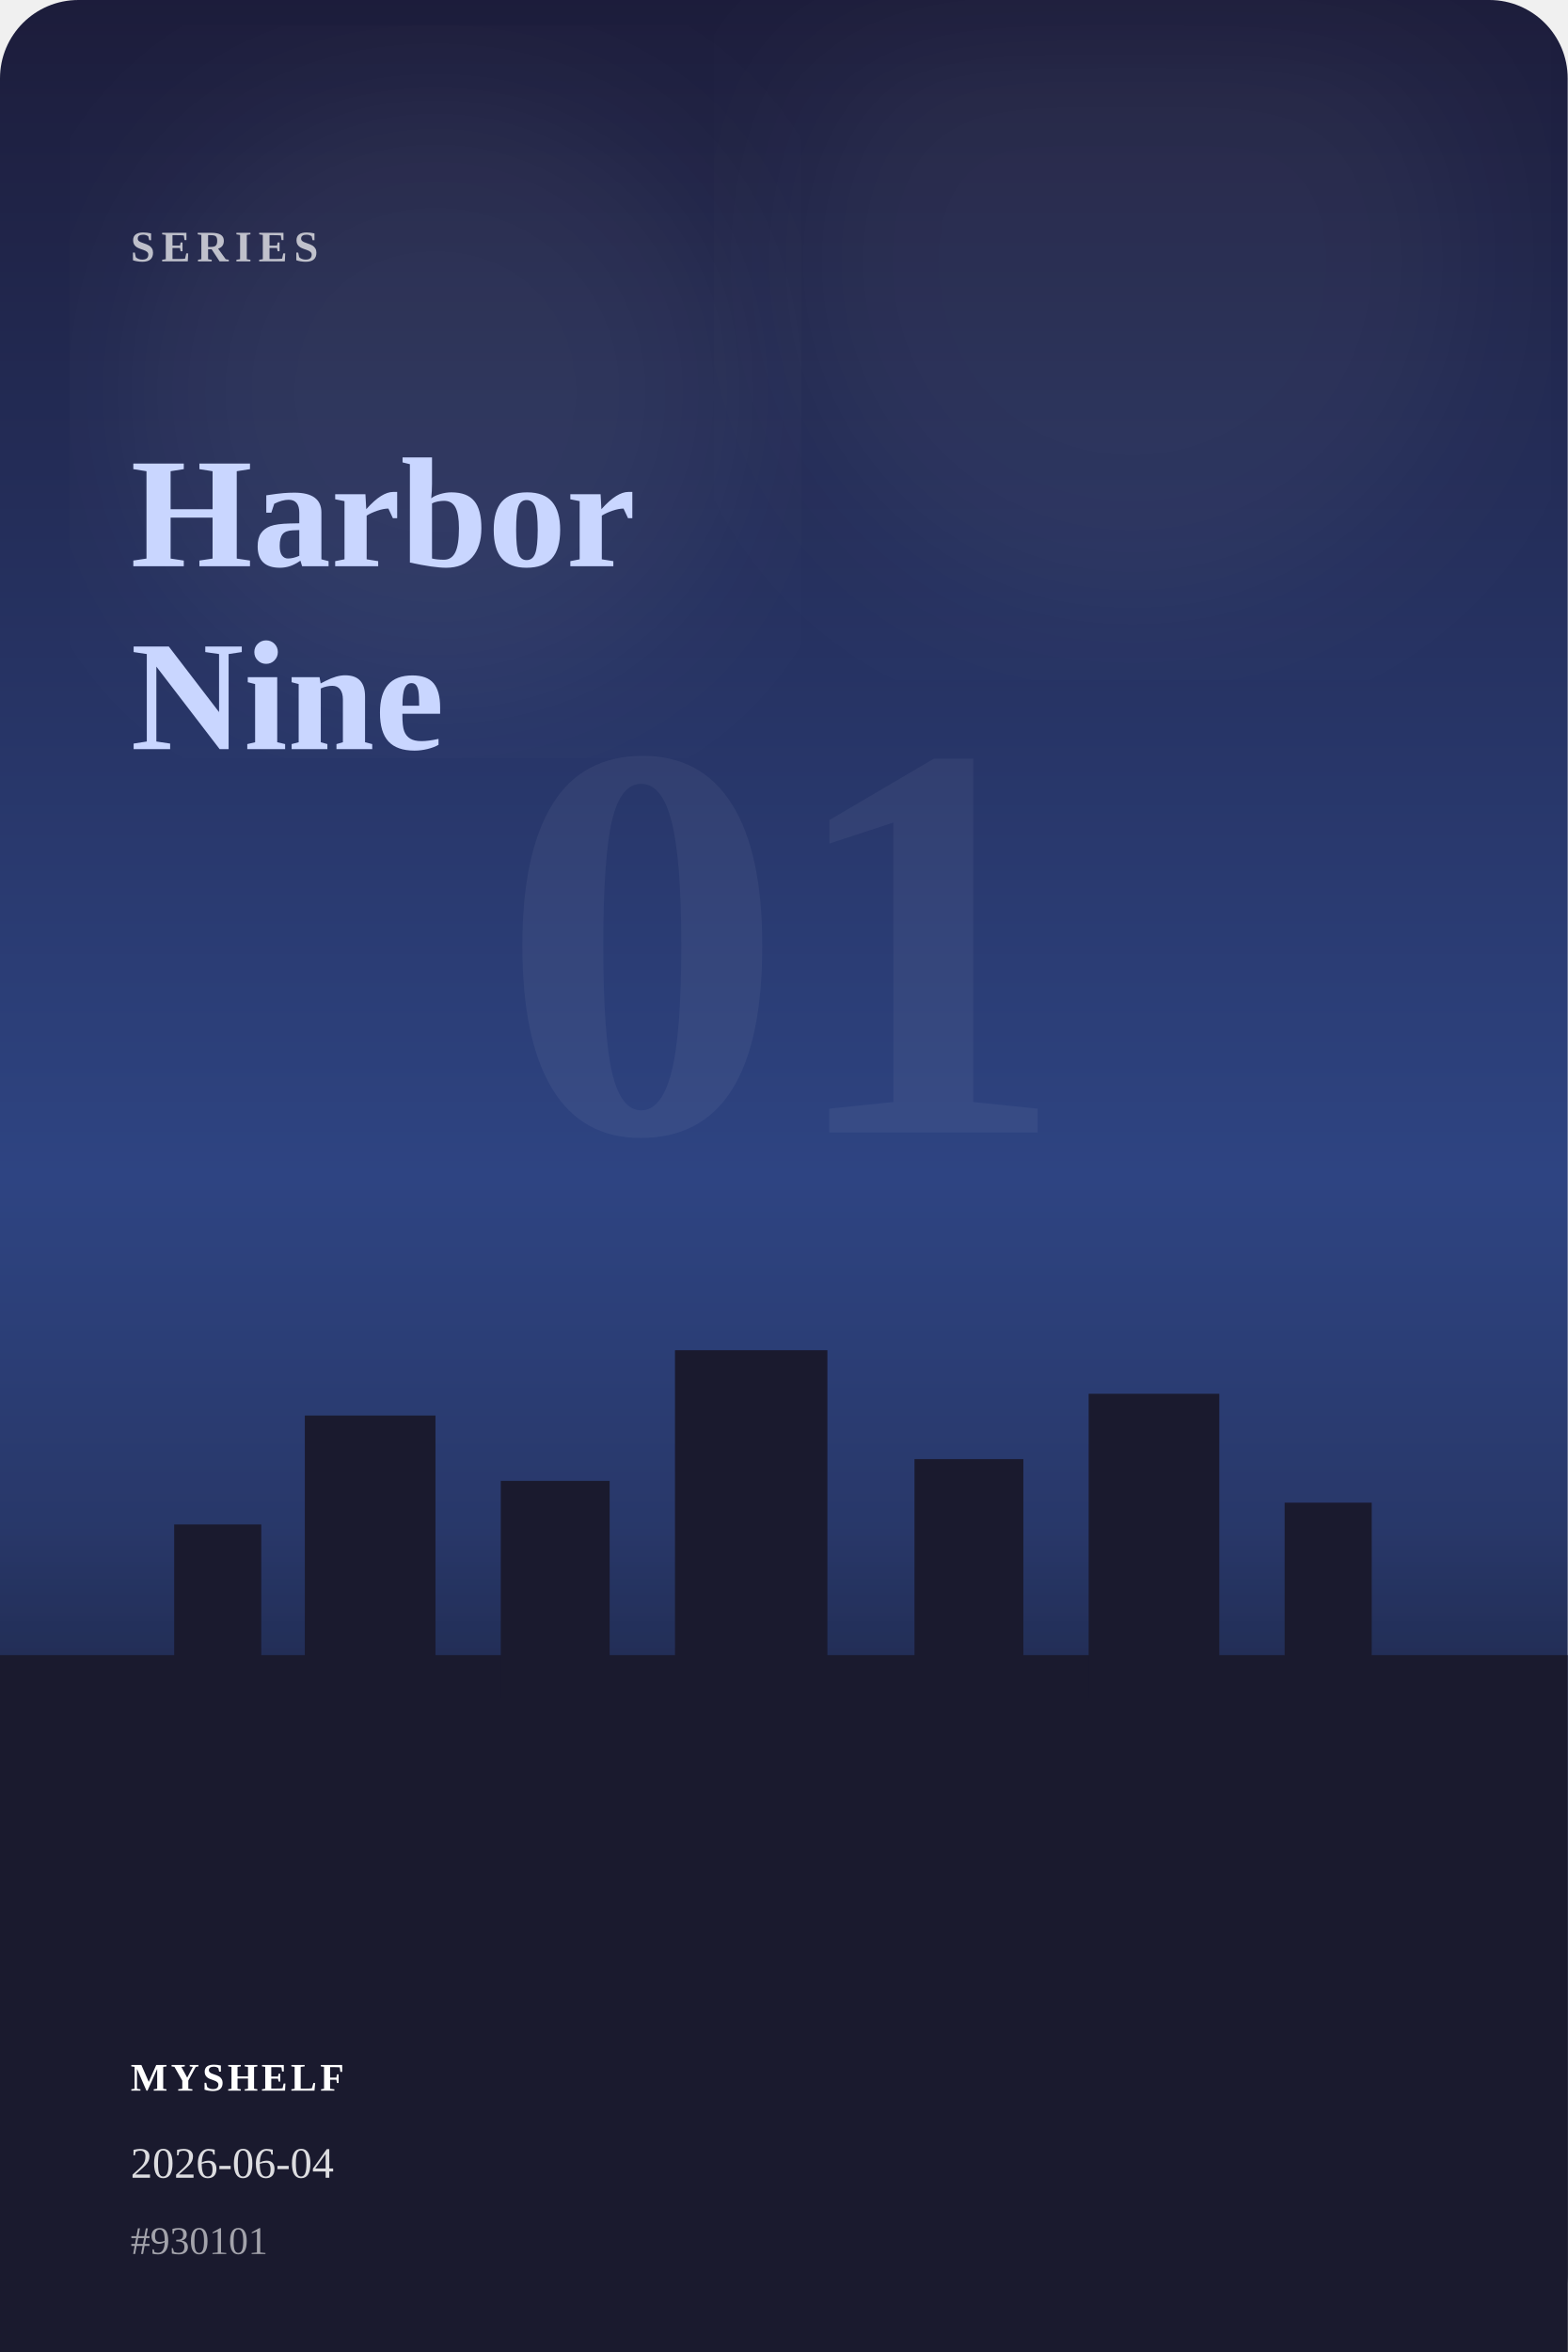
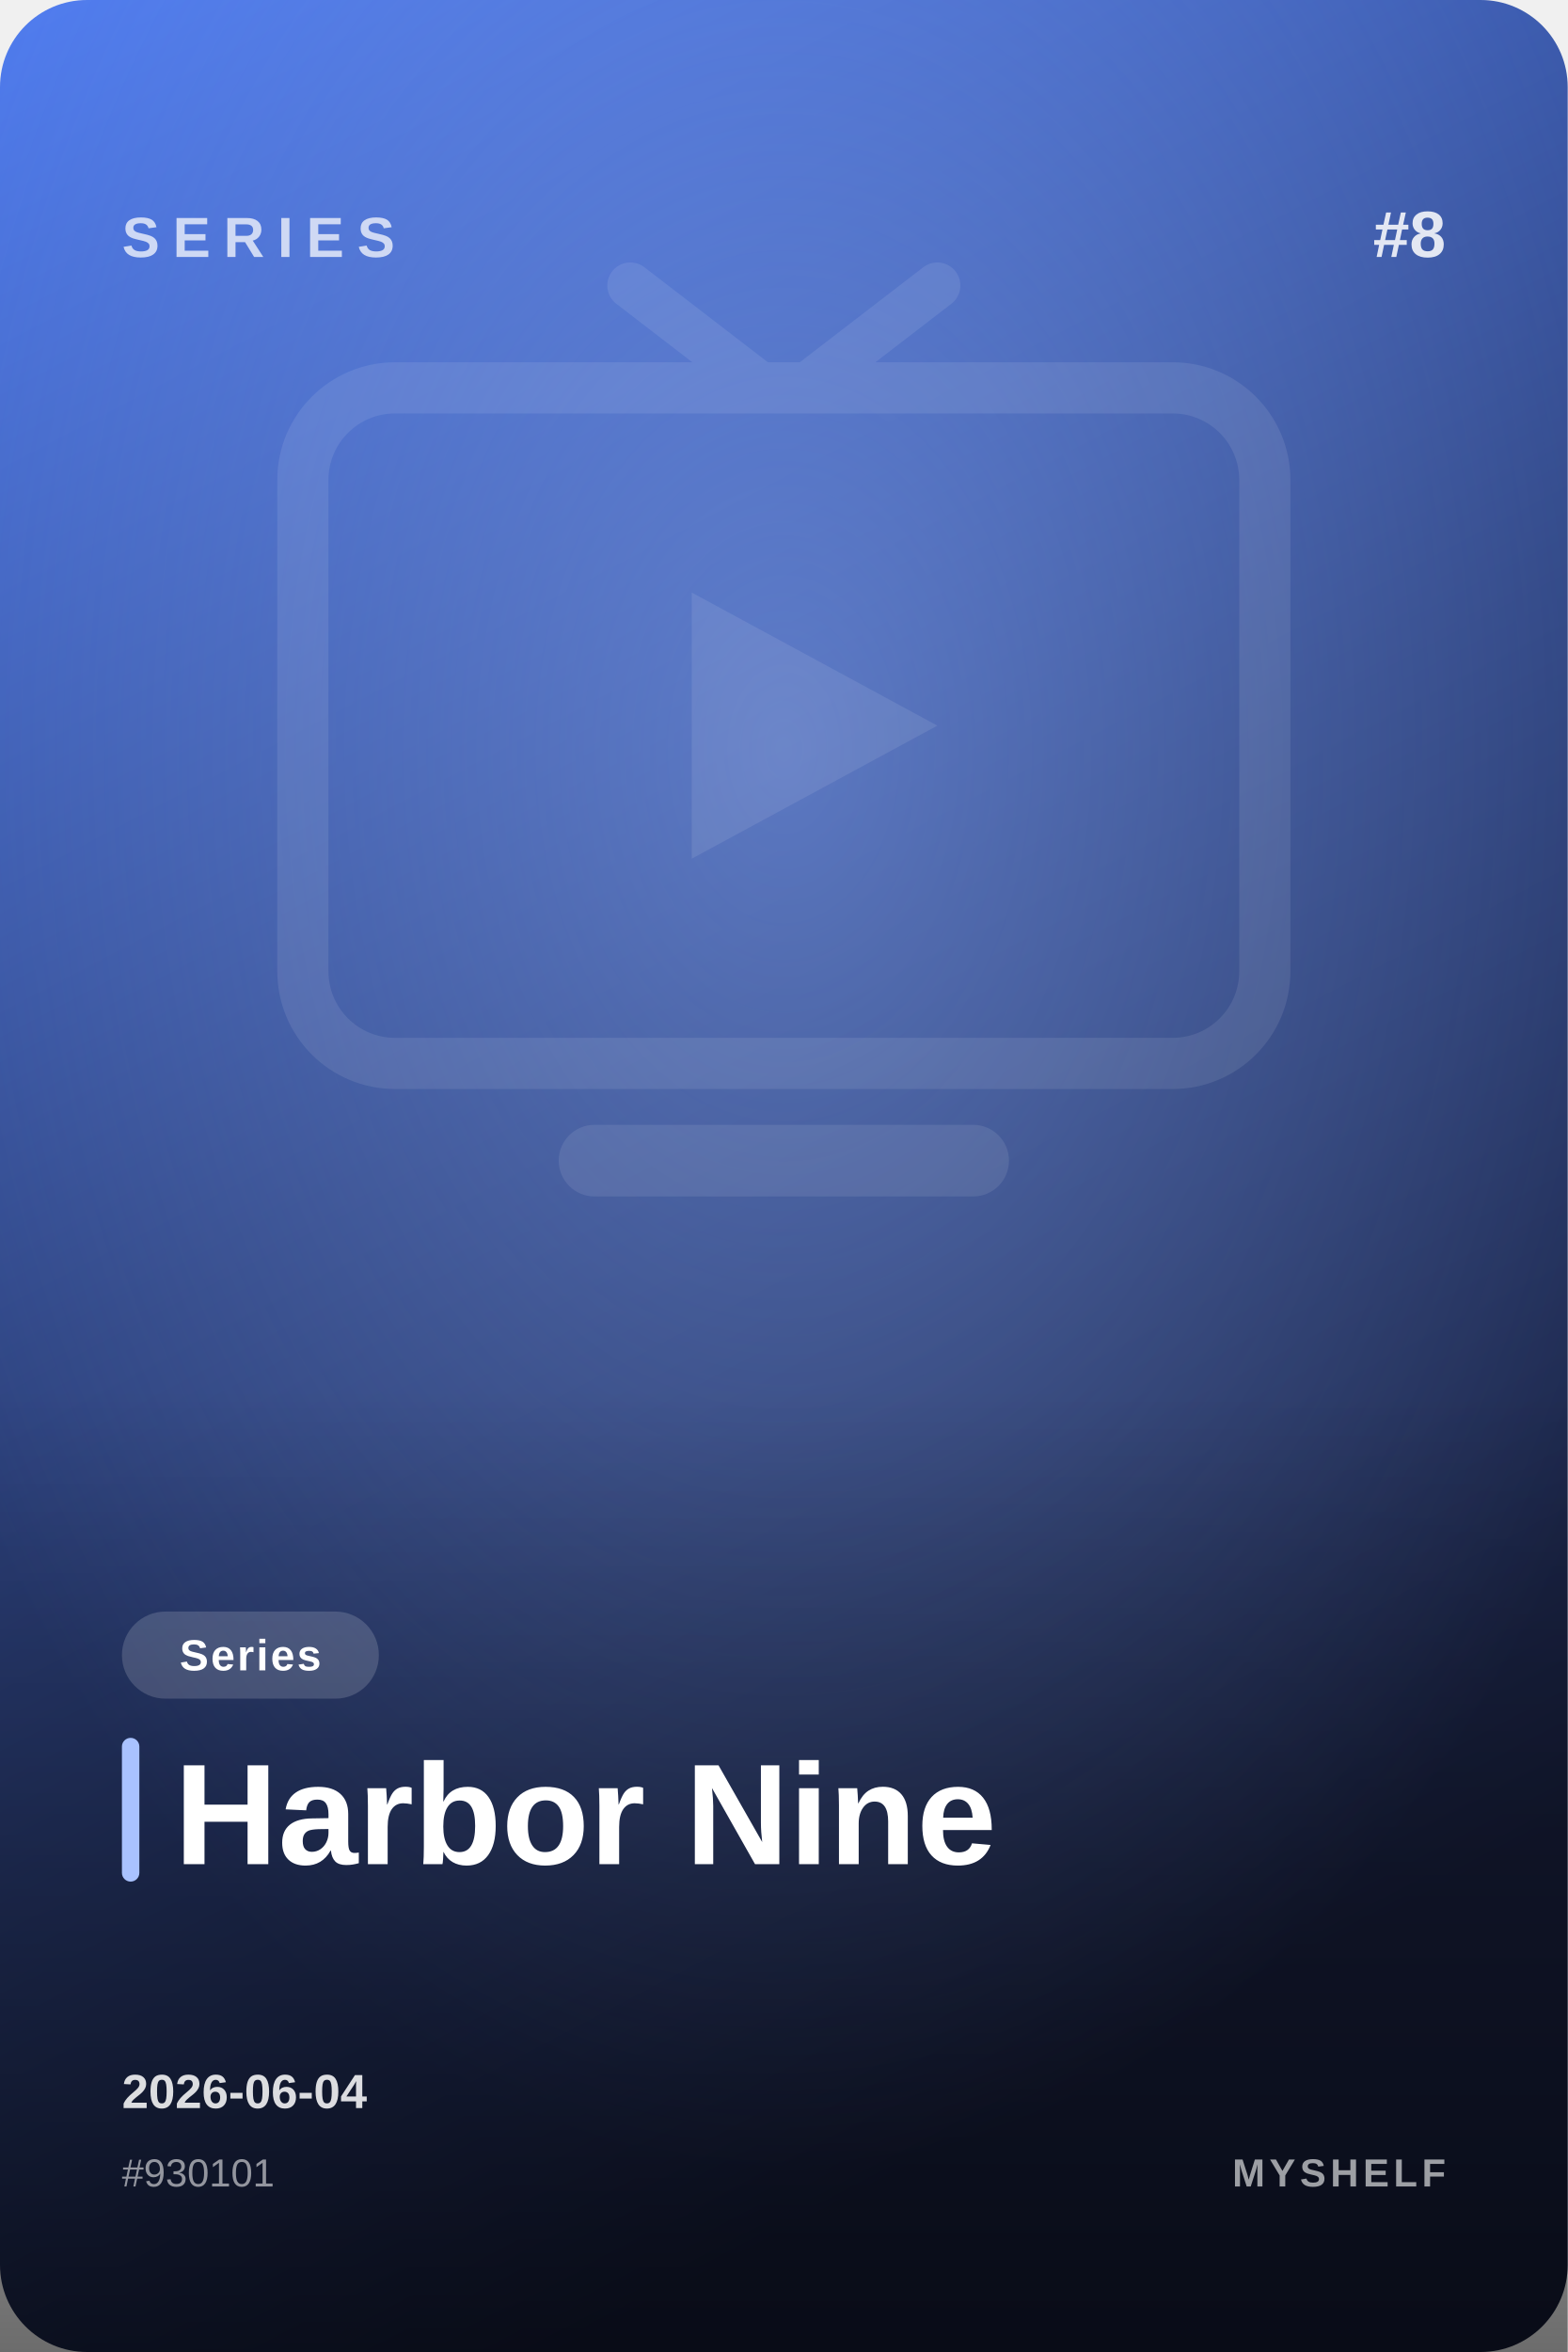
- <svg xmlns="http://www.w3.org/2000/svg" width="720" height="1080" viewBox="0 0 720 1080">
+ <svg xmlns="http://www.w3.org/2000/svg" width="720" height="1080" viewBox="0 0 720 1080" role="img" aria-label="Harbor Nine">
  <defs>
-     <linearGradient id="bg" x1="0" y1="0" x2="0" y2="1">
-       <stop offset="0%" stop-color="#1c1c3a" />
-       <stop offset="50%" stop-color="#2e4482" />
-       <stop offset="100%" stop-color="#1a1a2e" />
+     <linearGradient id="bg" x1="0" y1="0" x2="0.35" y2="1">
+       <stop offset="0%" stop-color="#4f7cf0" />
+       <stop offset="52%" stop-color="#2e4482" />
+       <stop offset="100%" stop-color="#141a33" />
    </linearGradient>
-     <filter id="blur">
-       <feGaussianBlur stdDeviation="40" />
-     </filter>
-     <linearGradient id="fadeBottom" x1="0" y1="0" x2="0" y2="1">
-       <stop offset="0%" stop-color="rgba(0,0,0,0)" />
-       <stop offset="100%" stop-color="rgba(0,0,0,0.6)" />
+     <radialGradient id="glow" cx="0.5" cy="0.32" r="0.6">
+       <stop offset="0%" stop-color="#8fb0ff" stop-opacity="0.45" />
+       <stop offset="100%" stop-color="#8fb0ff" stop-opacity="0" />
+     </radialGradient>
+     <linearGradient id="fade" x1="0" y1="0" x2="0" y2="1">
+       <stop offset="0%" stop-color="#000000" stop-opacity="0" />
+       <stop offset="100%" stop-color="#000000" stop-opacity="0.55" />
    </linearGradient>
  </defs>
-   <rect width="720" height="1080" rx="36" fill="url(#bg)" />
-   <circle cx="200" cy="180" r="140" fill="white" opacity="0.06" filter="url(#blur)" />
-   <circle cx="520" cy="120" r="160" fill="white" opacity="0.05" filter="url(#blur)" />
-   <text x="360" y="520" text-anchor="middle" font-size="260" font-weight="800" fill="rgba(255,255,255,0.05)">
-     01
-   </text>
-   <text x="60" y="260" font-size="72" font-weight="800" fill="#c9d6ff">
-     Harbor
-   </text>
-   <text x="60" y="344" font-size="72" font-weight="800" fill="#c9d6ff">
-     Nine
-   </text>
-   <text x="60" y="120" font-size="20" font-weight="700" letter-spacing="3" fill="rgba(255,255,255,0.7)">
-     SERIES
-   </text>
-   <rect x="0" y="700" width="720" height="380" fill="url(#fadeBottom)" />
-   <rect x="0" y="760" width="720" height="320" fill="#1a1a2e" />
-   <rect x="80" y="700" width="40" height="80" fill="#1a1a2e" />
-   <rect x="140" y="650" width="60" height="130" fill="#1a1a2e" />
-   <rect x="230" y="680" width="50" height="100" fill="#1a1a2e" />
-   <rect x="310" y="620" width="70" height="160" fill="#1a1a2e" />
-   <rect x="420" y="670" width="50" height="110" fill="#1a1a2e" />
-   <rect x="500" y="640" width="60" height="140" fill="#1a1a2e" />
-   <rect x="590" y="690" width="40" height="90" fill="#1a1a2e" />
-   <text x="60" y="960" font-size="18" font-weight="700" fill="white" letter-spacing="1.5">
-     MYSHELF
-   </text>
-   <text x="60" y="1000" font-size="20" fill="rgba(255,255,255,0.85)">
-     2026-06-04
-   </text>
-   <text x="60" y="1035" font-size="18" fill="rgba(255,255,255,0.6)">
-     #930101
-   </text>
+   <rect width="720" height="1080" rx="40" fill="url(#bg)" />
+   <rect width="720" height="1080" rx="40" fill="url(#glow)" />
+   <g opacity="0.09" transform="translate(360,352) scale(2.35) translate(-360,-430)">
+     <rect x="266" y="356" width="188" height="132" rx="18" fill="none" stroke="#ffffff" stroke-width="10" />
+     <path d="M342 396 L342 448 L390 422 Z" fill="#ffffff" />
+     <line x1="330" y1="336" x2="356" y2="356" stroke="#ffffff" stroke-width="9" stroke-linecap="round" />
+     <line x1="390" y1="336" x2="364" y2="356" stroke="#ffffff" stroke-width="9" stroke-linecap="round" />
+     <rect x="316" y="500" width="88" height="14" rx="7" fill="#ffffff" />
+   </g>
+   <text x="56" y="118" font-family="'Segoe UI',Arial,sans-serif" font-size="26" font-weight="700" letter-spacing="6" fill="#ffffff" fill-opacity="0.72">SERIES</text>
+   <text x="664" y="118" text-anchor="end" font-family="'Segoe UI',Arial,sans-serif" font-size="30" font-weight="800" fill="#ffffff" fill-opacity="0.85">#8</text>
+   <rect x="0" y="640" width="720" height="440" fill="url(#fade)" />
+   <rect x="56" y="740" width="118" height="40" rx="20" fill="#ffffff" fill-opacity="0.16" />
+   <text x="115" y="767" text-anchor="middle" font-family="'Segoe UI',Arial,sans-serif" font-size="20" font-weight="700" letter-spacing="1" fill="#ffffff">Series</text>
+   <rect x="56" y="798" width="8" height="66" rx="4" fill="#a9c2ff" />
+   <text x="80" y="856" font-family="'Segoe UI',Arial,sans-serif" font-size="66" font-weight="800" fill="#ffffff">Harbor Nine</text>
+   <text x="56" y="968" font-family="'Segoe UI',Arial,sans-serif" font-size="22" font-weight="600" fill="#ffffff" fill-opacity="0.85">2026-06-04</text>
+   <text x="56" y="1004" font-family="'Segoe UI',Arial,sans-serif" font-size="18" fill="#ffffff" fill-opacity="0.55">#930101</text>
+   <text x="664" y="1004" text-anchor="end" font-family="'Segoe UI',Arial,sans-serif" font-size="18" font-weight="700" letter-spacing="2" fill="#ffffff" fill-opacity="0.6">MYSHELF</text>
</svg>
